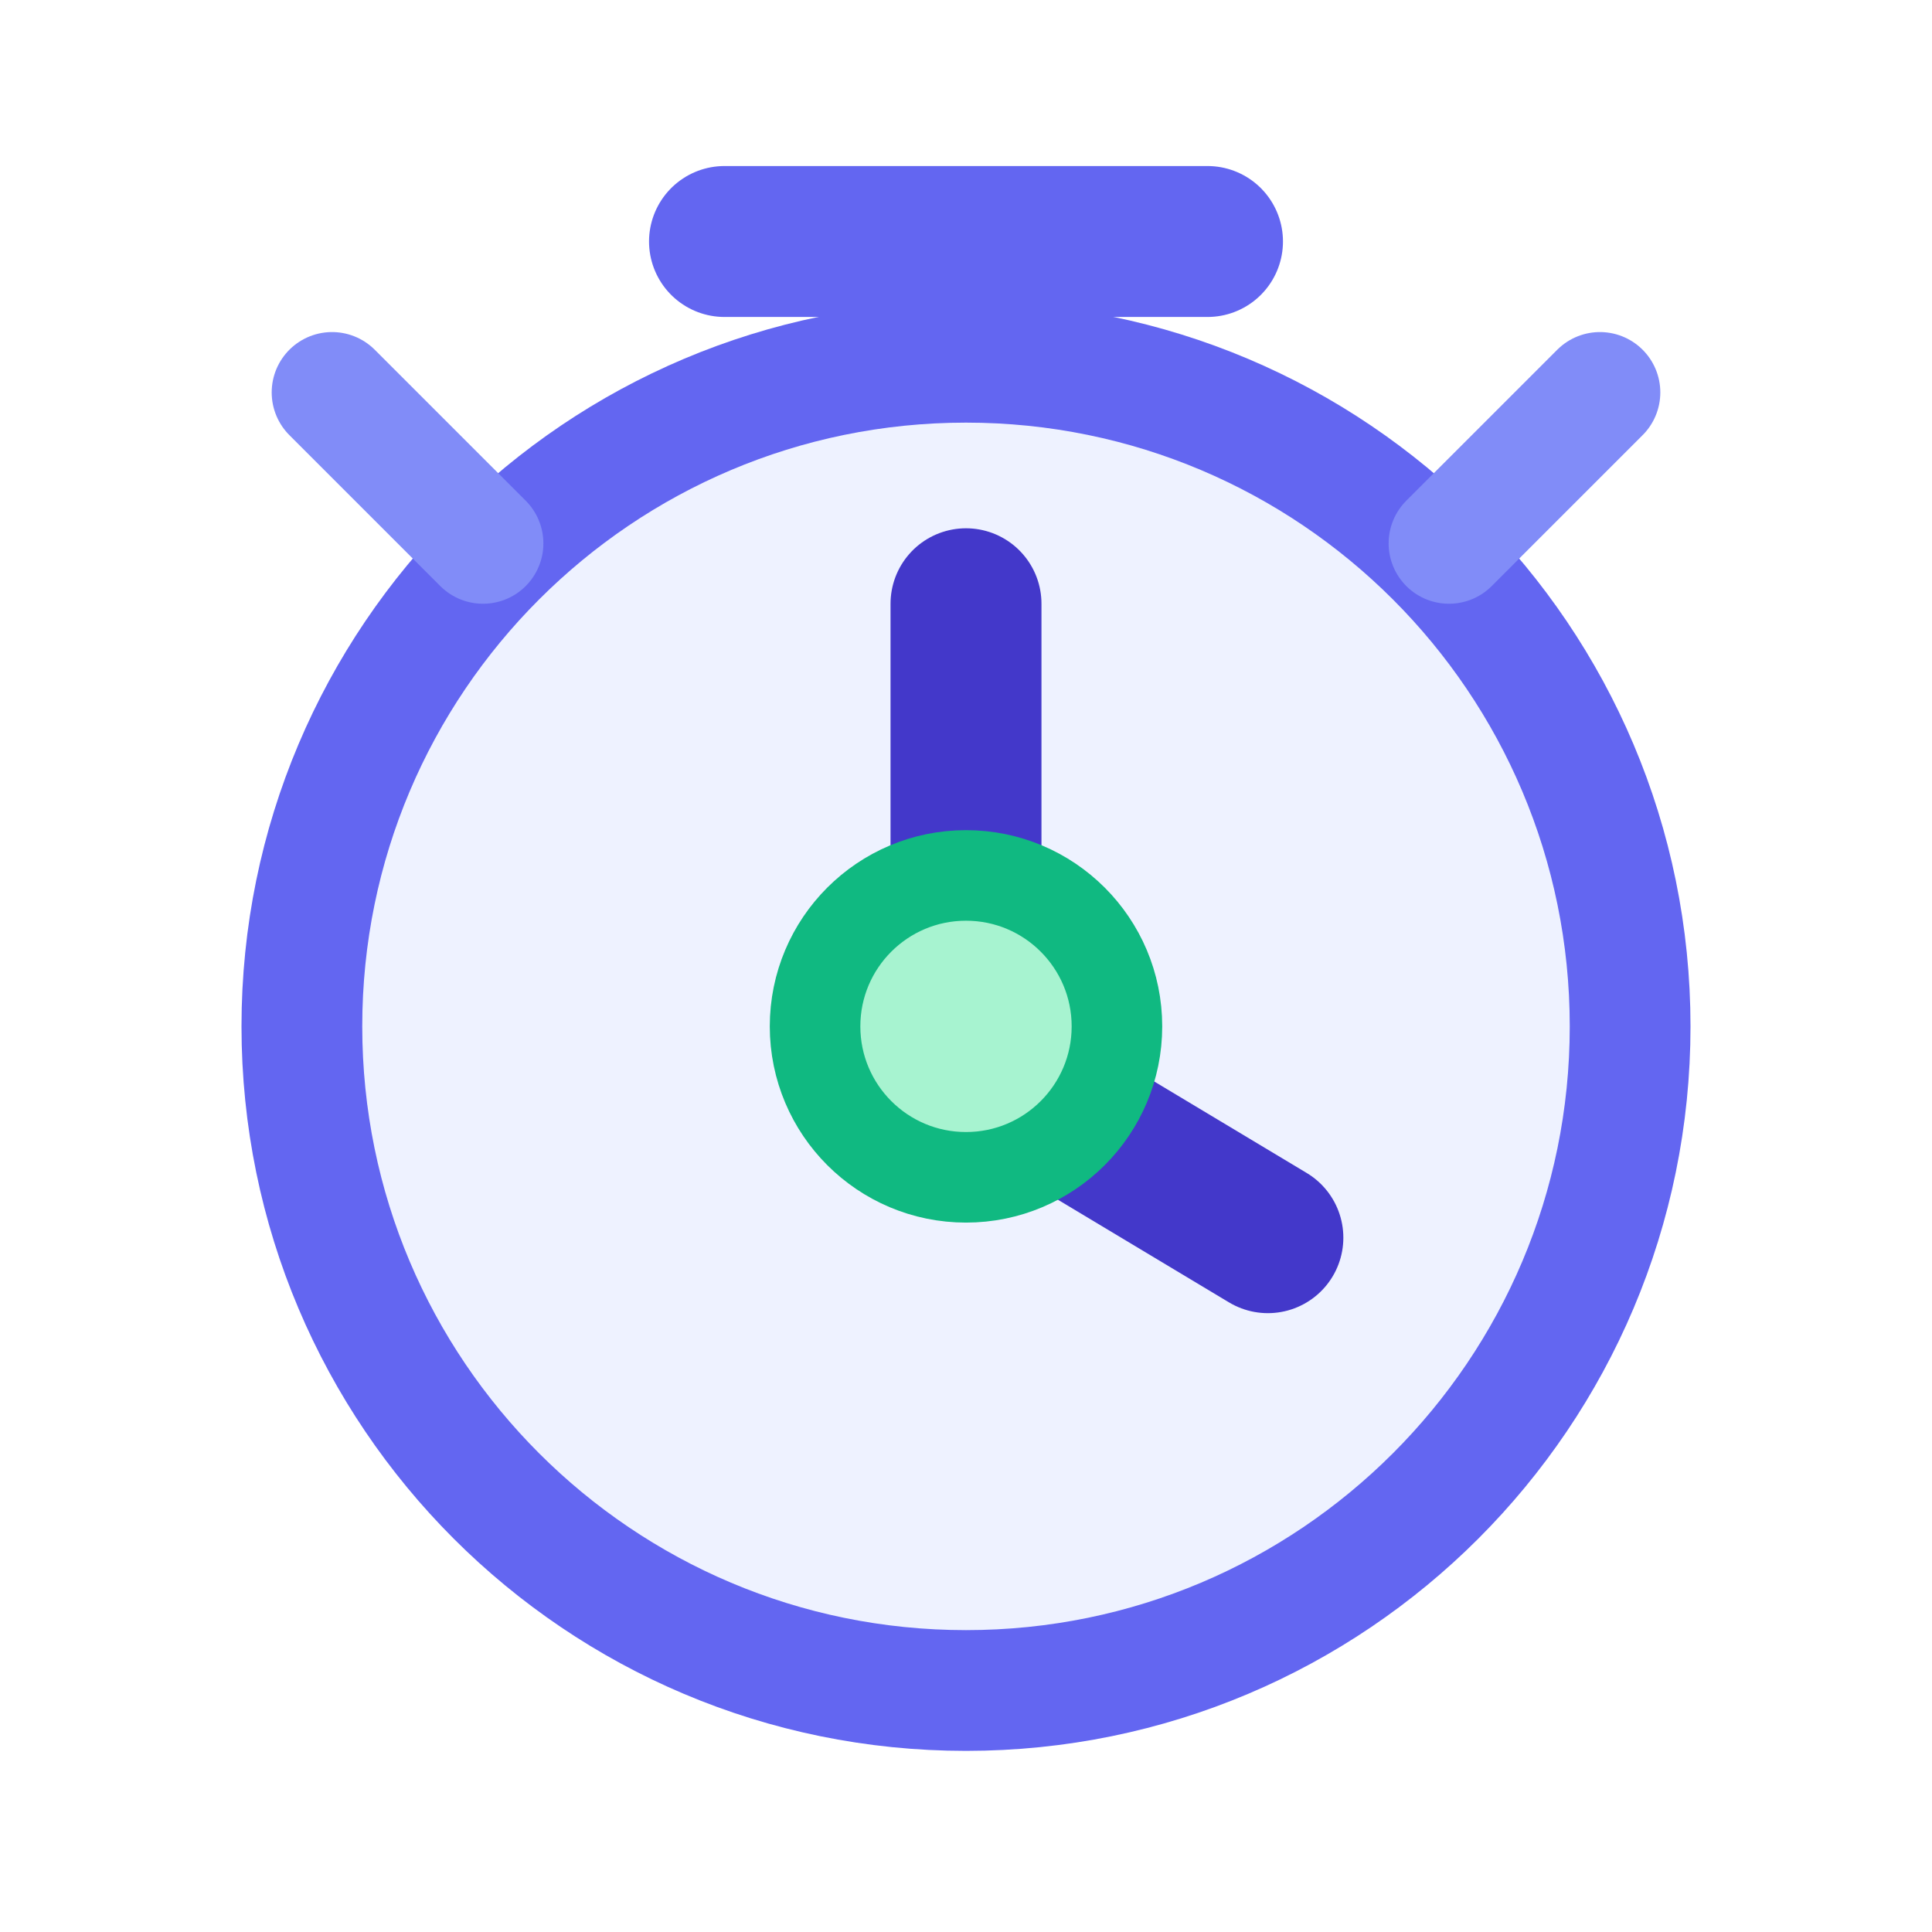
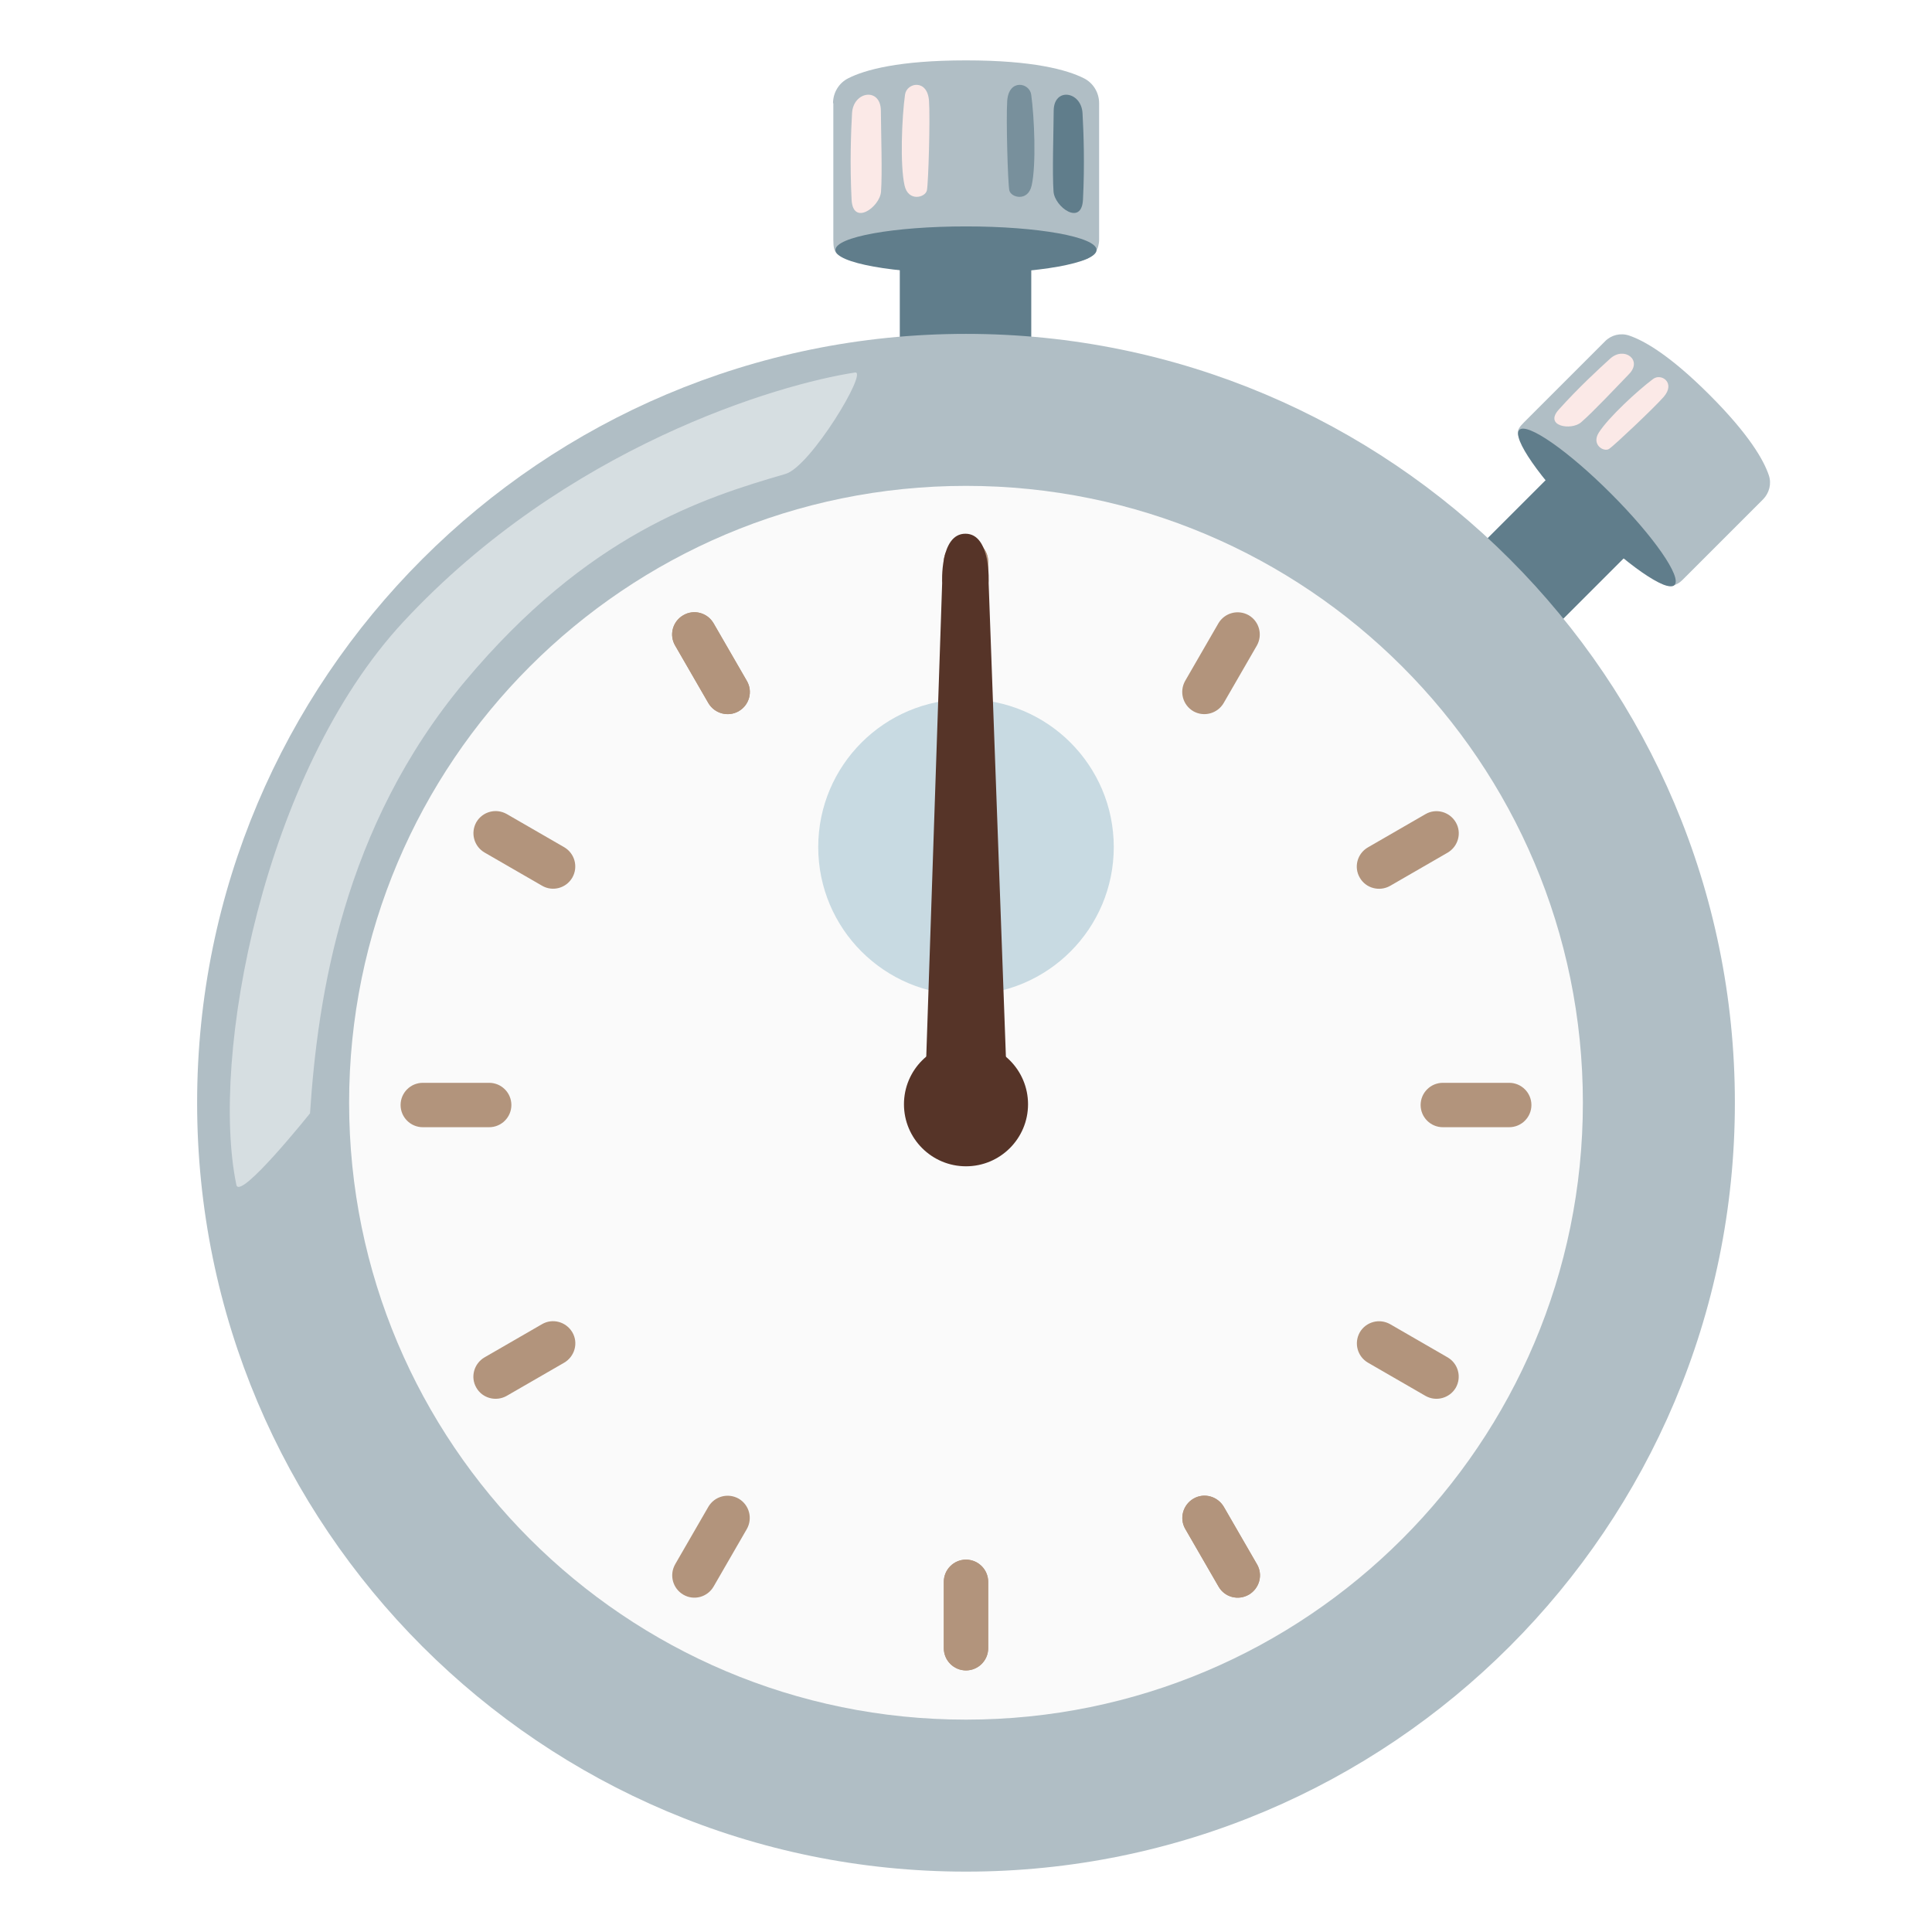
- <svg xmlns="http://www.w3.org/2000/svg" viewBox="0 0 64 64" role="img" aria-label="Focus timer">
-   <circle cx="32" cy="34" r="22" fill="#EEF2FF" stroke="#6366F1" stroke-width="4" />
-   <path d="M24 8h16" stroke="#6366F1" stroke-width="5" stroke-linecap="round" />
-   <path d="M32 20v15l10 6" stroke="#4338CA" stroke-width="5" stroke-linecap="round" stroke-linejoin="round" fill="none" />
-   <circle cx="32" cy="34" r="5" fill="#A7F3D0" stroke="#10B981" stroke-width="3" />
-   <path d="M16 18l-5-5M48 18l5-5" stroke="#818CF8" stroke-width="4" stroke-linecap="round" />
+ <svg xmlns="http://www.w3.org/2000/svg" width="1em" height="1em" viewBox="0 0 128 128">
+   <path fill="#607D8B" d="M68.324 17.126v11.04h-8.71v-11.04z" />
+   <path fill="#B0BEC5" d="M55.19 6.84c0-.7.39-1.35 1.02-1.66C57.3 4.63 59.54 4 64 4s6.7.63 7.8 1.18c.63.31 1.02.96 1.02 1.66v9.01c0 1.35-1.26 1.54-2.28 1.54l-13.6-.16c-1.57-.22-1.73-.36-1.73-1.38V6.84z" />
+   <ellipse cx="64" cy="16.56" fill="#607D8B" rx="8.65" ry="1.56" />
+   <path fill="#FBE9E7" d="M61.41 12.61c-.1.48-1.23.78-1.48-.32c-.31-1.37-.18-4.51.03-6.02c.11-.8 1.49-1.07 1.59.42c.08 1.21-.04 5.44-.14 5.92m-3.04.09c-.08 1.02-1.86 2.3-1.95.53c-.12-2.34-.04-4.51.03-5.73c.08-1.46 1.89-1.73 1.91-.18c.01 1.45.1 4.17.01 5.38" />
+   <path fill="#78909C" d="M66.87 12.61c.1.48 1.23.78 1.48-.32c.31-1.37.18-4.51-.03-6.02c-.11-.8-1.49-1.07-1.59.42c-.08 1.21.04 5.44.14 5.92" />
+   <path fill="#607D8B" d="M69.8 12.7c.08 1.02 1.86 2.3 1.95.53c.12-2.34.04-4.51-.03-5.73c-.08-1.46-1.89-1.73-1.91-.18c-.01 1.45-.1 4.17-.01 5.38m38.239 23.827l-6.555 6.555l-5.176-5.176l6.555-6.555z" />
+   <path fill="#B0BEC5" d="M106.34 22.61a1.54 1.54 0 0 1 1.59-.38c.98.33 2.68 1.28 5.33 3.93s3.6 4.35 3.93 5.33c.19.56.03 1.17-.38 1.59l-5.35 5.35c-.8.8-1.66.17-2.27-.44l-7.99-8.18c-.8-1.06-.82-1.24-.21-1.85z" />
+   <ellipse cx="105.8" cy="33.62" fill="#607D8B" rx="1.31" ry="7.27" transform="rotate(-45.001 105.802 33.623)" />
+   <path fill="#FBE9E7" d="M106.61 29.74c-.35.23-1.19-.27-.69-1.07c.63-1 2.57-2.79 3.6-3.56c.54-.41 1.52.25.7 1.19c-.68.77-3.27 3.21-3.61 3.44m-1.86-1.76c-.65.56-2.47.26-1.48-.84c1.32-1.47 2.66-2.7 3.42-3.39c.92-.82 2.15.1 1.24 1.03c-.84.87-2.41 2.54-3.18 3.2" />
+   <circle cx="64" cy="73.06" r="50.94" fill="#B0BEC5" />
+   <circle cx="64" cy="73.06" r="40.87" fill="#FAFAFA" />
+   <path fill="#B2947C" d="M64 43.08c-.81 0-1.47-.66-1.47-1.47v-4.4c0-.81.66-1.47 1.47-1.47s1.47.66 1.47 1.47v4.4c0 .82-.66 1.47-1.47 1.47m0 67.59c-.81 0-1.47-.66-1.47-1.47v-4.4c0-.81.66-1.47 1.47-1.47s1.47.66 1.47 1.47v4.4c0 .81-.66 1.47-1.47 1.47m35.99-35.99h-4.4c-.81 0-1.47-.66-1.47-1.47s.66-1.47 1.47-1.47h4.4c.81 0 1.47.66 1.47 1.47s-.66 1.47-1.47 1.47m-67.58 0h-4.4c-.81 0-1.47-.66-1.47-1.47s.66-1.47 1.47-1.47h4.4c.81 0 1.47.66 1.47 1.47s-.66 1.47-1.47 1.47" />
+   <path fill="#B2947C" d="M64 43.08c-.81 0-1.47-.66-1.47-1.47v-4.4c0-.81.66-1.47 1.47-1.47s1.47.66 1.47 1.47v4.4c0 .82-.66 1.47-1.47 1.47m0 67.59c-.81 0-1.47-.66-1.47-1.47v-4.4c0-.81.66-1.47 1.47-1.47s1.47.66 1.47 1.47v4.4c0 .81-.66 1.47-1.47 1.47M46.93 46.58l-2.2-3.81c-.41-.7-.17-1.6.54-2.01c.7-.41 1.6-.17 2.01.54l2.2 3.81c.41.7.17 1.6-.54 2.01c-.7.4-1.6.16-2.01-.54m33.8 58.53l-2.2-3.81c-.41-.7-.16-1.6.54-2.01s1.6-.16 2.01.54l2.2 3.81c.41.7.16 1.6-.54 2.01c-.71.41-1.61.17-2.01-.54" />
+   <path fill="#B2947C" d="m46.93 46.58l-2.2-3.81c-.41-.7-.17-1.6.54-2.01c.7-.41 1.6-.17 2.01.54l2.2 3.81c.41.7.17 1.6-.54 2.01c-.7.4-1.6.16-2.01-.54m33.8 58.53l-2.2-3.81c-.41-.7-.16-1.6.54-2.01s1.6-.16 2.01.54l2.2 3.81c.41.7.16 1.6-.54 2.01c-.71.41-1.61.17-2.01-.54M35.91 58.68l-3.81-2.2c-.7-.41-.94-1.3-.54-2.01c.41-.7 1.3-.94 2.01-.54l3.81 2.2c.7.41.94 1.3.54 2.01c-.41.71-1.31.95-2.01.54m58.53 33.8l-3.81-2.2c-.7-.41-.94-1.3-.54-2.01c.41-.7 1.3-.94 2.01-.54l3.81 2.2c.7.41.94 1.3.54 2.01c-.41.7-1.31.94-2.01.54M79.06 47.12c-.7-.41-.94-1.3-.54-2.01l2.2-3.81c.41-.7 1.3-.94 2.01-.54c.7.41.94 1.3.54 2.01l-2.2 3.81c-.41.7-1.31.94-2.01.54m-33.79 58.53c-.7-.41-.94-1.3-.54-2.01l2.2-3.81c.41-.7 1.3-.94 2.01-.54c.7.41.94 1.3.54 2.01l-2.2 3.81c-.41.71-1.31.95-2.01.54m44.82-47.5c-.41-.7-.17-1.6.54-2.01l3.81-2.2c.7-.41 1.6-.16 2.01.54s.16 1.6-.54 2.01l-3.81 2.2c-.71.4-1.61.16-2.01-.54M31.56 91.94c-.41-.7-.16-1.6.54-2.01l3.81-2.2c.7-.41 1.6-.16 2.01.54s.16 1.6-.54 2.01l-3.81 2.2c-.71.4-1.61.16-2.01-.54" />
+   <circle cx="64" cy="56.12" r="9.79" fill="#82AEC0" opacity=".42" />
+   <path fill="#563428" d="M65.5 38.63s.17-3.27-1.54-3.27s-1.54 3.27-1.54 3.27l-1.16 34.58h5.5z" />
+   <circle cx="64" cy="73.16" r="4.11" fill="#563428" />
+   <path fill="#ECEFF1" d="M52.04 31.4c-5.45 1.58-13.09 4-21.25 13.76c-8.07 9.65-9.74 20.86-10.25 28.6c0 0-4.66 5.83-4.88 4.74c-1.76-8.45 1.79-27.33 11.07-37.31c10.8-11.62 24.85-15.74 29.92-16.51c.88-.13-2.95 6.24-4.61 6.72" opacity=".64" />
</svg>
